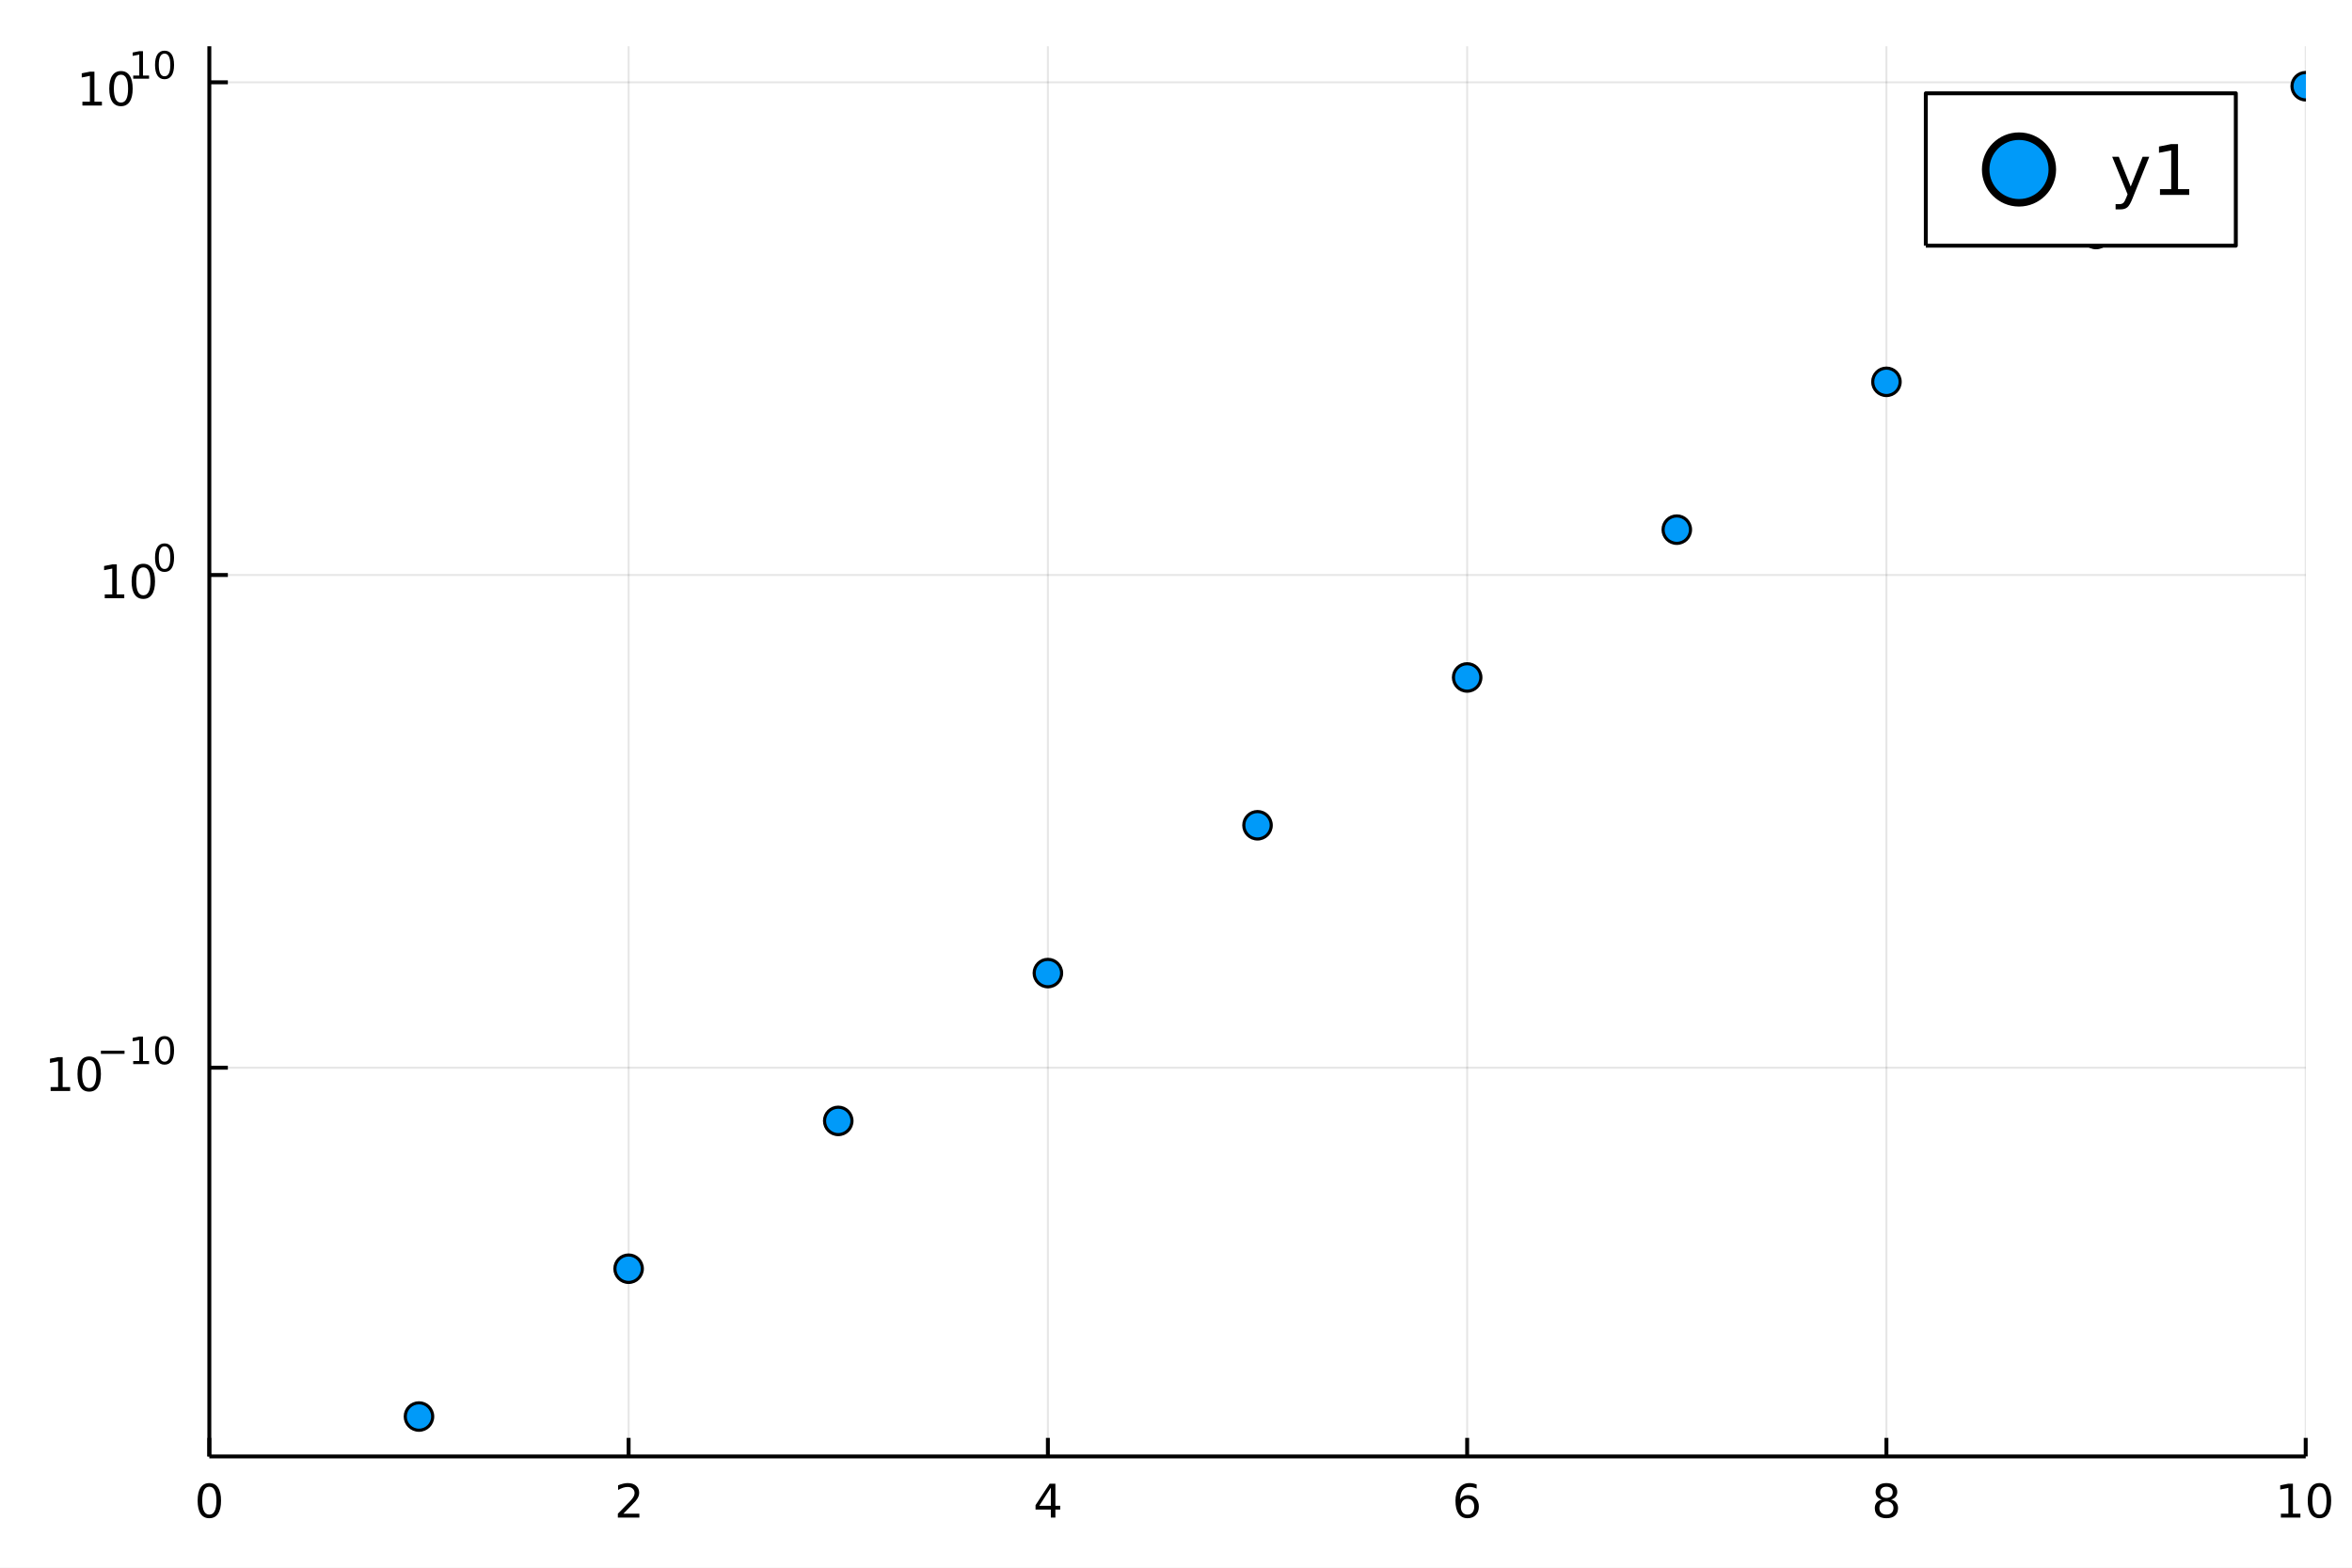
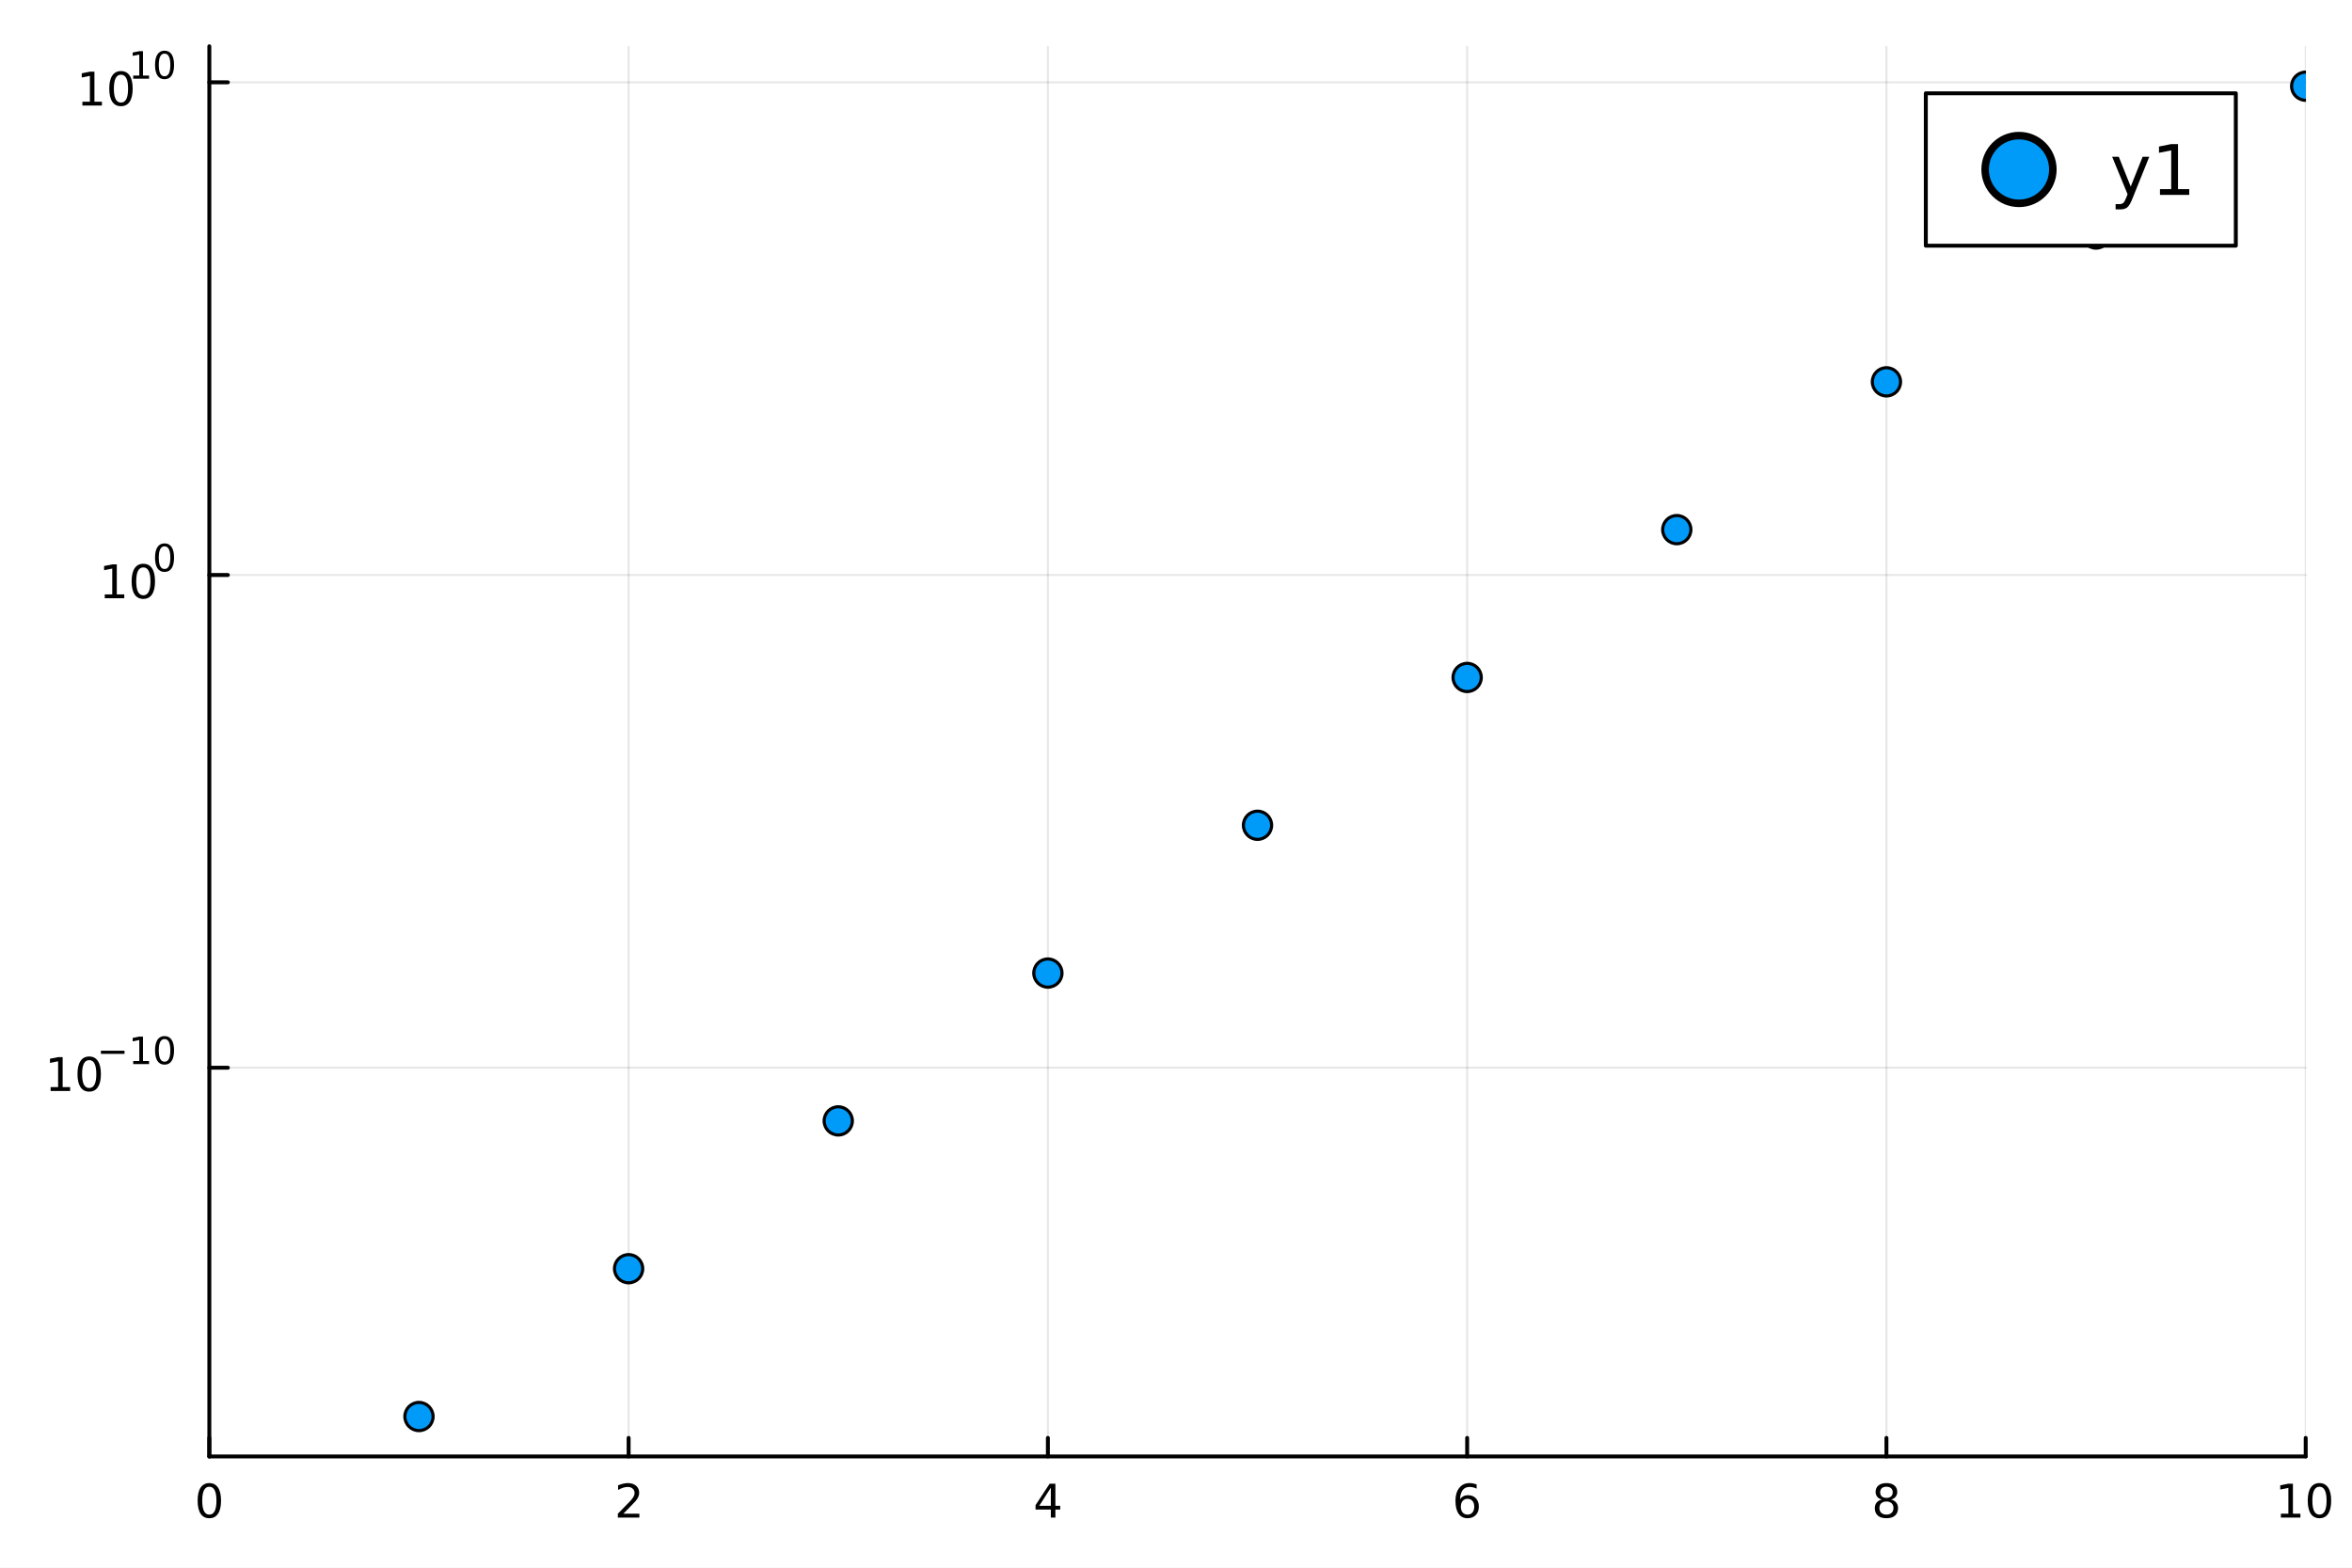
<svg xmlns="http://www.w3.org/2000/svg" width="600" height="400" viewBox="0 0 2400 1600">
  <defs>
-     <clipPath id="clip650">
+     <clipPath id="clip170">
      <rect x="0" y="0" width="2400" height="1600" />
    </clipPath>
  </defs>
-   <path clip-path="url(#clip650)" d=" M0 1600 L2400 1600 L2400 0 L0 0  Z   " fill="#ffffff" fill-rule="evenodd" fill-opacity="1" />
+   <path clip-path="url(#clip170)" d=" M0 1600 L2400 1600 L2400 0 L0 0  Z   " fill="#ffffff" fill-rule="evenodd" fill-opacity="1" />
  <defs>
-     <clipPath id="clip651">
+     <clipPath id="clip171">
      <rect x="480" y="0" width="1681" height="1600" />
    </clipPath>
  </defs>
-   <path clip-path="url(#clip650)" d=" M213.607 1486.45 L2352.76 1486.45 L2352.76 47.244 L213.607 47.244  Z   " fill="#ffffff" fill-rule="evenodd" fill-opacity="1" />
+   <path clip-path="url(#clip170)" d=" M213.607 1486.45 L2352.76 1486.45 L2352.76 47.244 L213.607 47.244  Z   " fill="#ffffff" fill-rule="evenodd" fill-opacity="1" />
  <defs>
-     <clipPath id="clip652">
+     <clipPath id="clip172">
      <rect x="213" y="47" width="2140" height="1440" />
    </clipPath>
  </defs>
-   <polyline clip-path="url(#clip652)" style="stroke:#000000; stroke-linecap:butt; stroke-linejoin:round; stroke-width:2; stroke-opacity:0.1; fill:none" points="   213.607,1486.45 213.607,47.244    " />
-   <polyline clip-path="url(#clip652)" style="stroke:#000000; stroke-linecap:butt; stroke-linejoin:round; stroke-width:2; stroke-opacity:0.1; fill:none" points="   641.437,1486.45 641.437,47.244    " />
-   <polyline clip-path="url(#clip652)" style="stroke:#000000; stroke-linecap:butt; stroke-linejoin:round; stroke-width:2; stroke-opacity:0.1; fill:none" points="   1069.27,1486.45 1069.27,47.244    " />
-   <polyline clip-path="url(#clip652)" style="stroke:#000000; stroke-linecap:butt; stroke-linejoin:round; stroke-width:2; stroke-opacity:0.1; fill:none" points="   1497.1,1486.45 1497.1,47.244    " />
-   <polyline clip-path="url(#clip652)" style="stroke:#000000; stroke-linecap:butt; stroke-linejoin:round; stroke-width:2; stroke-opacity:0.1; fill:none" points="   1924.93,1486.45 1924.93,47.244    " />
-   <polyline clip-path="url(#clip652)" style="stroke:#000000; stroke-linecap:butt; stroke-linejoin:round; stroke-width:2; stroke-opacity:0.1; fill:none" points="   2352.76,1486.45 2352.76,47.244    " />
-   <polyline clip-path="url(#clip650)" style="stroke:#000000; stroke-linecap:butt; stroke-linejoin:round; stroke-width:4; stroke-opacity:1; fill:none" points="   213.607,1486.45 2352.76,1486.45    " />
-   <polyline clip-path="url(#clip650)" style="stroke:#000000; stroke-linecap:butt; stroke-linejoin:round; stroke-width:4; stroke-opacity:1; fill:none" points="   213.607,1486.45 213.607,1467.55    " />
-   <polyline clip-path="url(#clip650)" style="stroke:#000000; stroke-linecap:butt; stroke-linejoin:round; stroke-width:4; stroke-opacity:1; fill:none" points="   641.437,1486.45 641.437,1467.55    " />
-   <polyline clip-path="url(#clip650)" style="stroke:#000000; stroke-linecap:butt; stroke-linejoin:round; stroke-width:4; stroke-opacity:1; fill:none" points="   1069.27,1486.45 1069.27,1467.55    " />
-   <polyline clip-path="url(#clip650)" style="stroke:#000000; stroke-linecap:butt; stroke-linejoin:round; stroke-width:4; stroke-opacity:1; fill:none" points="   1497.1,1486.45 1497.1,1467.55    " />
-   <polyline clip-path="url(#clip650)" style="stroke:#000000; stroke-linecap:butt; stroke-linejoin:round; stroke-width:4; stroke-opacity:1; fill:none" points="   1924.93,1486.45 1924.93,1467.55    " />
-   <polyline clip-path="url(#clip650)" style="stroke:#000000; stroke-linecap:butt; stroke-linejoin:round; stroke-width:4; stroke-opacity:1; fill:none" points="   2352.76,1486.45 2352.76,1467.55    " />
-   <path clip-path="url(#clip650)" d="M213.607 1517.37 Q209.996 1517.37 208.168 1520.93 Q206.362 1524.47 206.362 1531.6 Q206.362 1538.71 208.168 1542.27 Q209.996 1545.82 213.607 1545.82 Q217.242 1545.82 219.047 1542.27 Q220.876 1538.71 220.876 1531.6 Q220.876 1524.47 219.047 1520.93 Q217.242 1517.37 213.607 1517.37 M213.607 1513.66 Q219.418 1513.66 222.473 1518.27 Q225.552 1522.85 225.552 1531.6 Q225.552 1540.33 222.473 1544.94 Q219.418 1549.52 213.607 1549.52 Q207.797 1549.52 204.719 1544.94 Q201.663 1540.33 201.663 1531.6 Q201.663 1522.85 204.719 1518.27 Q207.797 1513.66 213.607 1513.66 Z" fill="#000000" fill-rule="evenodd" fill-opacity="1" />
-   <path clip-path="url(#clip650)" d="M636.09 1544.91 L652.409 1544.91 L652.409 1548.85 L630.465 1548.85 L630.465 1544.91 Q633.127 1542.16 637.71 1537.53 Q642.317 1532.88 643.497 1531.53 Q645.743 1529.01 646.622 1527.27 Q647.525 1525.51 647.525 1523.82 Q647.525 1521.07 645.581 1519.33 Q643.659 1517.6 640.558 1517.6 Q638.358 1517.6 635.905 1518.36 Q633.474 1519.13 630.696 1520.68 L630.696 1515.95 Q633.521 1514.82 635.974 1514.24 Q638.428 1513.66 640.465 1513.66 Q645.835 1513.66 649.03 1516.35 Q652.224 1519.03 652.224 1523.52 Q652.224 1525.65 651.414 1527.57 Q650.627 1529.47 648.52 1532.07 Q647.942 1532.74 644.84 1535.95 Q641.738 1539.15 636.09 1544.91 Z" fill="#000000" fill-rule="evenodd" fill-opacity="1" />
-   <path clip-path="url(#clip650)" d="M1072.28 1518.36 L1060.47 1536.81 L1072.28 1536.81 L1072.28 1518.36 M1071.05 1514.29 L1076.93 1514.29 L1076.93 1536.81 L1081.86 1536.81 L1081.86 1540.7 L1076.93 1540.7 L1076.93 1548.85 L1072.28 1548.85 L1072.28 1540.7 L1056.67 1540.7 L1056.67 1536.19 L1071.05 1514.29 Z" fill="#000000" fill-rule="evenodd" fill-opacity="1" />
-   <path clip-path="url(#clip650)" d="M1497.5 1529.7 Q1494.35 1529.7 1492.5 1531.86 Q1490.67 1534.01 1490.67 1537.76 Q1490.67 1541.49 1492.5 1543.66 Q1494.35 1545.82 1497.5 1545.82 Q1500.65 1545.82 1502.48 1543.66 Q1504.33 1541.49 1504.33 1537.76 Q1504.33 1534.01 1502.48 1531.86 Q1500.65 1529.7 1497.5 1529.7 M1506.78 1515.05 L1506.78 1519.31 Q1505.02 1518.48 1503.22 1518.04 Q1501.44 1517.6 1499.68 1517.6 Q1495.05 1517.6 1492.59 1520.72 Q1490.16 1523.85 1489.82 1530.17 Q1491.18 1528.15 1493.24 1527.09 Q1495.3 1526 1497.78 1526 Q1502.99 1526 1506 1529.17 Q1509.03 1532.32 1509.03 1537.76 Q1509.03 1543.08 1505.88 1546.3 Q1502.73 1549.52 1497.5 1549.52 Q1491.51 1549.52 1488.34 1544.94 Q1485.16 1540.33 1485.16 1531.6 Q1485.16 1523.41 1489.05 1518.55 Q1492.94 1513.66 1499.49 1513.66 Q1501.25 1513.66 1503.03 1514.01 Q1504.84 1514.36 1506.78 1515.05 Z" fill="#000000" fill-rule="evenodd" fill-opacity="1" />
-   <path clip-path="url(#clip650)" d="M1924.93 1532.44 Q1921.59 1532.44 1919.67 1534.22 Q1917.77 1536 1917.77 1539.13 Q1917.77 1542.25 1919.67 1544.03 Q1921.59 1545.82 1924.93 1545.82 Q1928.26 1545.82 1930.18 1544.03 Q1932.1 1542.23 1932.1 1539.13 Q1932.1 1536 1930.18 1534.22 Q1928.28 1532.44 1924.93 1532.44 M1920.25 1530.45 Q1917.24 1529.7 1915.55 1527.64 Q1913.88 1525.58 1913.88 1522.62 Q1913.88 1518.48 1916.82 1516.07 Q1919.79 1513.66 1924.93 1513.66 Q1930.09 1513.66 1933.03 1516.07 Q1935.97 1518.48 1935.97 1522.62 Q1935.97 1525.58 1934.28 1527.64 Q1932.61 1529.7 1929.63 1530.45 Q1933 1531.23 1934.88 1533.52 Q1936.78 1535.82 1936.78 1539.13 Q1936.78 1544.15 1933.7 1546.83 Q1930.64 1549.52 1924.93 1549.52 Q1919.21 1549.52 1916.13 1546.83 Q1913.07 1544.15 1913.07 1539.13 Q1913.07 1535.82 1914.97 1533.52 Q1916.87 1531.23 1920.25 1530.45 M1918.54 1523.06 Q1918.54 1525.75 1920.2 1527.25 Q1921.89 1528.76 1924.93 1528.76 Q1927.94 1528.76 1929.63 1527.25 Q1931.34 1525.75 1931.34 1523.06 Q1931.34 1520.38 1929.63 1518.87 Q1927.94 1517.37 1924.93 1517.37 Q1921.89 1517.37 1920.2 1518.87 Q1918.54 1520.38 1918.54 1523.06 Z" fill="#000000" fill-rule="evenodd" fill-opacity="1" />
-   <path clip-path="url(#clip650)" d="M2327.44 1544.91 L2335.08 1544.91 L2335.08 1518.55 L2326.77 1520.21 L2326.77 1515.95 L2335.04 1514.29 L2339.71 1514.29 L2339.71 1544.91 L2347.35 1544.91 L2347.35 1548.85 L2327.44 1548.85 L2327.44 1544.91 Z" fill="#000000" fill-rule="evenodd" fill-opacity="1" />
-   <path clip-path="url(#clip650)" d="M2366.8 1517.37 Q2363.18 1517.37 2361.36 1520.93 Q2359.55 1524.47 2359.55 1531.6 Q2359.55 1538.71 2361.36 1542.27 Q2363.18 1545.82 2366.8 1545.82 Q2370.43 1545.82 2372.23 1542.27 Q2374.06 1538.71 2374.06 1531.6 Q2374.06 1524.47 2372.23 1520.93 Q2370.43 1517.37 2366.8 1517.37 M2366.8 1513.66 Q2372.61 1513.66 2375.66 1518.27 Q2378.74 1522.85 2378.74 1531.6 Q2378.74 1540.33 2375.66 1544.94 Q2372.61 1549.52 2366.8 1549.52 Q2360.99 1549.52 2357.91 1544.94 Q2354.85 1540.33 2354.85 1531.6 Q2354.85 1522.85 2357.91 1518.27 Q2360.99 1513.66 2366.8 1513.66 Z" fill="#000000" fill-rule="evenodd" fill-opacity="1" />
-   <polyline clip-path="url(#clip652)" style="stroke:#000000; stroke-linecap:butt; stroke-linejoin:round; stroke-width:2; stroke-opacity:0.1; fill:none" points="   213.607,1089.73 2352.76,1089.73    " />
-   <polyline clip-path="url(#clip652)" style="stroke:#000000; stroke-linecap:butt; stroke-linejoin:round; stroke-width:2; stroke-opacity:0.1; fill:none" points="   213.607,586.861 2352.76,586.861    " />
-   <polyline clip-path="url(#clip652)" style="stroke:#000000; stroke-linecap:butt; stroke-linejoin:round; stroke-width:2; stroke-opacity:0.1; fill:none" points="   213.607,83.995 2352.76,83.995    " />
-   <polyline clip-path="url(#clip650)" style="stroke:#000000; stroke-linecap:butt; stroke-linejoin:round; stroke-width:4; stroke-opacity:1; fill:none" points="   213.607,1486.45 213.607,47.244    " />
-   <polyline clip-path="url(#clip650)" style="stroke:#000000; stroke-linecap:butt; stroke-linejoin:round; stroke-width:4; stroke-opacity:1; fill:none" points="   213.607,1089.73 232.505,1089.73    " />
-   <polyline clip-path="url(#clip650)" style="stroke:#000000; stroke-linecap:butt; stroke-linejoin:round; stroke-width:4; stroke-opacity:1; fill:none" points="   213.607,586.861 232.505,586.861    " />
-   <polyline clip-path="url(#clip650)" style="stroke:#000000; stroke-linecap:butt; stroke-linejoin:round; stroke-width:4; stroke-opacity:1; fill:none" points="   213.607,83.995 232.505,83.995    " />
-   <path clip-path="url(#clip650)" d="M51.663 1109.52 L59.302 1109.52 L59.302 1083.15 L50.992 1084.82 L50.992 1080.56 L59.256 1078.9 L63.932 1078.9 L63.932 1109.52 L71.571 1109.52 L71.571 1113.46 L51.663 1113.46 L51.663 1109.52 Z" fill="#000000" fill-rule="evenodd" fill-opacity="1" />
-   <path clip-path="url(#clip650)" d="M91.015 1081.97 Q87.404 1081.97 85.575 1085.54 Q83.77 1089.08 83.77 1096.21 Q83.77 1103.32 85.575 1106.88 Q87.404 1110.42 91.015 1110.42 Q94.649 1110.42 96.455 1106.88 Q98.284 1103.32 98.284 1096.21 Q98.284 1089.08 96.455 1085.54 Q94.649 1081.97 91.015 1081.97 M91.015 1078.27 Q96.825 1078.27 99.881 1082.88 Q102.959 1087.46 102.959 1096.21 Q102.959 1104.94 99.881 1109.54 Q96.825 1114.13 91.015 1114.13 Q85.205 1114.13 82.126 1109.54 Q79.071 1104.94 79.071 1096.21 Q79.071 1087.46 82.126 1082.88 Q85.205 1078.27 91.015 1078.27 Z" fill="#000000" fill-rule="evenodd" fill-opacity="1" />
-   <path clip-path="url(#clip650)" d="M102.959 1072.37 L127.071 1072.37 L127.071 1075.57 L102.959 1075.57 L102.959 1072.37 Z" fill="#000000" fill-rule="evenodd" fill-opacity="1" />
-   <path clip-path="url(#clip650)" d="M135.929 1082.85 L142.136 1082.85 L142.136 1061.43 L135.384 1062.78 L135.384 1059.32 L142.098 1057.96 L145.898 1057.96 L145.898 1082.85 L152.104 1082.85 L152.104 1086.04 L135.929 1086.04 L135.929 1082.85 Z" fill="#000000" fill-rule="evenodd" fill-opacity="1" />
-   <path clip-path="url(#clip650)" d="M167.903 1060.47 Q164.969 1060.47 163.483 1063.36 Q162.016 1066.24 162.016 1072.03 Q162.016 1077.81 163.483 1080.7 Q164.969 1083.58 167.903 1083.58 Q170.855 1083.58 172.322 1080.7 Q173.808 1077.81 173.808 1072.03 Q173.808 1066.24 172.322 1063.36 Q170.855 1060.47 167.903 1060.47 M167.903 1057.46 Q172.623 1057.46 175.106 1061.2 Q177.607 1064.92 177.607 1072.03 Q177.607 1079.12 175.106 1082.87 Q172.623 1086.59 167.903 1086.59 Q163.182 1086.59 160.68 1082.87 Q158.198 1079.12 158.198 1072.03 Q158.198 1064.92 160.68 1061.2 Q163.182 1057.46 167.903 1057.46 Z" fill="#000000" fill-rule="evenodd" fill-opacity="1" />
-   <path clip-path="url(#clip650)" d="M106.902 606.653 L114.541 606.653 L114.541 580.288 L106.231 581.954 L106.231 577.695 L114.494 576.029 L119.17 576.029 L119.17 606.653 L126.809 606.653 L126.809 610.589 L106.902 610.589 L106.902 606.653 Z" fill="#000000" fill-rule="evenodd" fill-opacity="1" />
-   <path clip-path="url(#clip650)" d="M146.253 579.107 Q142.642 579.107 140.814 582.672 Q139.008 586.214 139.008 593.343 Q139.008 600.45 140.814 604.015 Q142.642 607.556 146.253 607.556 Q149.888 607.556 151.693 604.015 Q153.522 600.45 153.522 593.343 Q153.522 586.214 151.693 582.672 Q149.888 579.107 146.253 579.107 M146.253 575.404 Q152.064 575.404 155.119 580.01 Q158.198 584.593 158.198 593.343 Q158.198 602.07 155.119 606.677 Q152.064 611.26 146.253 611.26 Q140.443 611.26 137.365 606.677 Q134.309 602.07 134.309 593.343 Q134.309 584.593 137.365 580.01 Q140.443 575.404 146.253 575.404 Z" fill="#000000" fill-rule="evenodd" fill-opacity="1" />
-   <path clip-path="url(#clip650)" d="M167.903 557.6 Q164.969 557.6 163.483 560.496 Q162.016 563.374 162.016 569.166 Q162.016 574.94 163.483 577.837 Q164.969 580.714 167.903 580.714 Q170.855 580.714 172.322 577.837 Q173.808 574.94 173.808 569.166 Q173.808 563.374 172.322 560.496 Q170.855 557.6 167.903 557.6 M167.903 554.59 Q172.623 554.59 175.106 558.333 Q177.607 562.057 177.607 569.166 Q177.607 576.257 175.106 580 Q172.623 583.724 167.903 583.724 Q163.182 583.724 160.68 580 Q158.198 576.257 158.198 569.166 Q158.198 562.057 160.68 558.333 Q163.182 554.59 167.903 554.59 Z" fill="#000000" fill-rule="evenodd" fill-opacity="1" />
-   <path clip-path="url(#clip650)" d="M84.088 103.787 L91.727 103.787 L91.727 77.421 L83.417 79.088 L83.417 74.829 L91.681 73.162 L96.356 73.162 L96.356 103.787 L103.995 103.787 L103.995 107.722 L84.088 107.722 L84.088 103.787 Z" fill="#000000" fill-rule="evenodd" fill-opacity="1" />
-   <path clip-path="url(#clip650)" d="M123.44 76.241 Q119.829 76.241 118 79.806 Q116.194 83.347 116.194 90.477 Q116.194 97.583 118 101.148 Q119.829 104.69 123.44 104.69 Q127.074 104.69 128.879 101.148 Q130.708 97.583 130.708 90.477 Q130.708 83.347 128.879 79.806 Q127.074 76.241 123.44 76.241 M123.44 72.537 Q129.25 72.537 132.305 77.144 Q135.384 81.727 135.384 90.477 Q135.384 99.204 132.305 103.81 Q129.25 108.393 123.44 108.393 Q117.63 108.393 114.551 103.81 Q111.495 99.204 111.495 90.477 Q111.495 81.727 114.551 77.144 Q117.63 72.537 123.44 72.537 Z" fill="#000000" fill-rule="evenodd" fill-opacity="1" />
-   <path clip-path="url(#clip650)" d="M135.929 77.114 L142.136 77.114 L142.136 55.692 L135.384 57.047 L135.384 53.586 L142.098 52.232 L145.898 52.232 L145.898 77.114 L152.104 77.114 L152.104 80.312 L135.929 80.312 L135.929 77.114 Z" fill="#000000" fill-rule="evenodd" fill-opacity="1" />
-   <path clip-path="url(#clip650)" d="M167.903 54.733 Q164.969 54.733 163.483 57.63 Q162.016 60.507 162.016 66.3 Q162.016 72.074 163.483 74.97 Q164.969 77.848 167.903 77.848 Q170.855 77.848 172.322 74.97 Q173.808 72.074 173.808 66.3 Q173.808 60.507 172.322 57.63 Q170.855 54.733 167.903 54.733 M167.903 51.724 Q172.623 51.724 175.106 55.467 Q177.607 59.191 177.607 66.3 Q177.607 73.391 175.106 77.133 Q172.623 80.857 167.903 80.857 Q163.182 80.857 160.68 77.133 Q158.198 73.391 158.198 66.3 Q158.198 59.191 160.68 55.467 Q163.182 51.724 167.903 51.724 Z" fill="#000000" fill-rule="evenodd" fill-opacity="1" />
-   <circle clip-path="url(#clip652)" cx="427.522" cy="1445.72" r="14" fill="#009af9" fill-rule="evenodd" fill-opacity="1" stroke="#000000" stroke-opacity="1" stroke-width="3.2" />
-   <circle clip-path="url(#clip652)" cx="641.437" cy="1294.86" r="14" fill="#009af9" fill-rule="evenodd" fill-opacity="1" stroke="#000000" stroke-opacity="1" stroke-width="3.2" />
-   <circle clip-path="url(#clip652)" cx="855.352" cy="1144" r="14" fill="#009af9" fill-rule="evenodd" fill-opacity="1" stroke="#000000" stroke-opacity="1" stroke-width="3.2" />
-   <circle clip-path="url(#clip652)" cx="1069.27" cy="993.136" r="14" fill="#009af9" fill-rule="evenodd" fill-opacity="1" stroke="#000000" stroke-opacity="1" stroke-width="3.2" />
-   <circle clip-path="url(#clip652)" cx="1283.18" cy="842.276" r="14" fill="#009af9" fill-rule="evenodd" fill-opacity="1" stroke="#000000" stroke-opacity="1" stroke-width="3.2" />
-   <circle clip-path="url(#clip652)" cx="1497.1" cy="691.416" r="14" fill="#009af9" fill-rule="evenodd" fill-opacity="1" stroke="#000000" stroke-opacity="1" stroke-width="3.2" />
-   <circle clip-path="url(#clip652)" cx="1711.01" cy="540.556" r="14" fill="#009af9" fill-rule="evenodd" fill-opacity="1" stroke="#000000" stroke-opacity="1" stroke-width="3.2" />
-   <circle clip-path="url(#clip652)" cx="1924.93" cy="389.696" r="14" fill="#009af9" fill-rule="evenodd" fill-opacity="1" stroke="#000000" stroke-opacity="1" stroke-width="3.2" />
-   <circle clip-path="url(#clip652)" cx="2138.84" cy="238.836" r="14" fill="#009af9" fill-rule="evenodd" fill-opacity="1" stroke="#000000" stroke-opacity="1" stroke-width="3.2" />
-   <circle clip-path="url(#clip652)" cx="2352.76" cy="87.976" r="14" fill="#009af9" fill-rule="evenodd" fill-opacity="1" stroke="#000000" stroke-opacity="1" stroke-width="3.2" />
-   <path clip-path="url(#clip650)" d=" M1965.12 250.738 L2281.45 250.738 L2281.45 95.218 L1965.12 95.218  Z   " fill="#ffffff" fill-rule="evenodd" fill-opacity="1" />
-   <polyline clip-path="url(#clip650)" style="stroke:#000000; stroke-linecap:butt; stroke-linejoin:round; stroke-width:4; stroke-opacity:1; fill:none" points="   1965.12,250.738 2281.45,250.738 2281.45,95.218 1965.12,95.218 1965.12,250.738    " />
-   <circle clip-path="url(#clip650)" cx="2060.2" cy="172.978" r="34" fill="#009af9" fill-rule="evenodd" fill-opacity="1" stroke="#000000" stroke-opacity="1" stroke-width="7.68" />
-   <path clip-path="url(#clip650)" d="M2176.03 202.509 Q2173.32 209.453 2170.75 211.571 Q2168.19 213.689 2163.88 213.689 L2158.78 213.689 L2158.78 208.342 L2162.53 208.342 Q2165.16 208.342 2166.62 207.092 Q2168.08 205.842 2169.85 201.189 L2171 198.273 L2155.27 160.009 L2162.04 160.009 L2174.19 190.425 L2186.35 160.009 L2193.12 160.009 L2176.03 202.509 Z" fill="#000000" fill-rule="evenodd" fill-opacity="1" />
-   <path clip-path="url(#clip650)" d="M2204.05 192.995 L2215.51 192.995 L2215.51 153.446 L2203.05 155.946 L2203.05 149.558 L2215.44 147.058 L2222.46 147.058 L2222.46 192.995 L2233.91 192.995 L2233.91 198.898 L2204.05 198.898 L2204.05 192.995 Z" fill="#000000" fill-rule="evenodd" fill-opacity="1" />
+   <polyline clip-path="url(#clip172)" style="stroke:#000000; stroke-linecap:round; stroke-linejoin:round; stroke-width:2; stroke-opacity:0.1; fill:none" points="   213.607,1486.45 213.607,47.244    " />
+   <polyline clip-path="url(#clip172)" style="stroke:#000000; stroke-linecap:round; stroke-linejoin:round; stroke-width:2; stroke-opacity:0.1; fill:none" points="   641.437,1486.45 641.437,47.244    " />
+   <polyline clip-path="url(#clip172)" style="stroke:#000000; stroke-linecap:round; stroke-linejoin:round; stroke-width:2; stroke-opacity:0.1; fill:none" points="   1069.27,1486.45 1069.27,47.244    " />
+   <polyline clip-path="url(#clip172)" style="stroke:#000000; stroke-linecap:round; stroke-linejoin:round; stroke-width:2; stroke-opacity:0.1; fill:none" points="   1497.1,1486.45 1497.1,47.244    " />
+   <polyline clip-path="url(#clip172)" style="stroke:#000000; stroke-linecap:round; stroke-linejoin:round; stroke-width:2; stroke-opacity:0.1; fill:none" points="   1924.93,1486.45 1924.93,47.244    " />
+   <polyline clip-path="url(#clip172)" style="stroke:#000000; stroke-linecap:round; stroke-linejoin:round; stroke-width:2; stroke-opacity:0.1; fill:none" points="   2352.76,1486.45 2352.76,47.244    " />
+   <polyline clip-path="url(#clip170)" style="stroke:#000000; stroke-linecap:round; stroke-linejoin:round; stroke-width:4; stroke-opacity:1; fill:none" points="   213.607,1486.45 2352.76,1486.45    " />
+   <polyline clip-path="url(#clip170)" style="stroke:#000000; stroke-linecap:round; stroke-linejoin:round; stroke-width:4; stroke-opacity:1; fill:none" points="   213.607,1486.45 213.607,1467.55    " />
+   <polyline clip-path="url(#clip170)" style="stroke:#000000; stroke-linecap:round; stroke-linejoin:round; stroke-width:4; stroke-opacity:1; fill:none" points="   641.437,1486.45 641.437,1467.55    " />
+   <polyline clip-path="url(#clip170)" style="stroke:#000000; stroke-linecap:round; stroke-linejoin:round; stroke-width:4; stroke-opacity:1; fill:none" points="   1069.27,1486.45 1069.27,1467.55    " />
+   <polyline clip-path="url(#clip170)" style="stroke:#000000; stroke-linecap:round; stroke-linejoin:round; stroke-width:4; stroke-opacity:1; fill:none" points="   1497.1,1486.45 1497.1,1467.55    " />
+   <polyline clip-path="url(#clip170)" style="stroke:#000000; stroke-linecap:round; stroke-linejoin:round; stroke-width:4; stroke-opacity:1; fill:none" points="   1924.93,1486.45 1924.93,1467.55    " />
+   <polyline clip-path="url(#clip170)" style="stroke:#000000; stroke-linecap:round; stroke-linejoin:round; stroke-width:4; stroke-opacity:1; fill:none" points="   2352.76,1486.45 2352.76,1467.55    " />
+   <path clip-path="url(#clip170)" d="M213.607 1517.37 Q209.996 1517.37 208.168 1520.93 Q206.362 1524.47 206.362 1531.6 Q206.362 1538.71 208.168 1542.27 Q209.996 1545.82 213.607 1545.82 Q217.242 1545.82 219.047 1542.27 Q220.876 1538.71 220.876 1531.6 Q220.876 1524.47 219.047 1520.93 Q217.242 1517.37 213.607 1517.37 M213.607 1513.66 Q219.418 1513.66 222.473 1518.27 Q225.552 1522.85 225.552 1531.6 Q225.552 1540.33 222.473 1544.94 Q219.418 1549.52 213.607 1549.52 Q207.797 1549.52 204.719 1544.94 Q201.663 1540.33 201.663 1531.6 Q201.663 1522.85 204.719 1518.27 Q207.797 1513.66 213.607 1513.66 Z" fill="#000000" fill-rule="evenodd" fill-opacity="1" />
+   <path clip-path="url(#clip170)" d="M636.09 1544.91 L652.409 1544.91 L652.409 1548.85 L630.465 1548.85 L630.465 1544.91 Q633.127 1542.16 637.71 1537.53 Q642.317 1532.88 643.497 1531.53 Q645.743 1529.01 646.622 1527.27 Q647.525 1525.51 647.525 1523.82 Q647.525 1521.07 645.581 1519.33 Q643.659 1517.6 640.558 1517.6 Q638.358 1517.6 635.905 1518.36 Q633.474 1519.13 630.696 1520.68 L630.696 1515.95 Q633.521 1514.82 635.974 1514.24 Q638.428 1513.66 640.465 1513.66 Q645.835 1513.66 649.03 1516.35 Q652.224 1519.03 652.224 1523.52 Q652.224 1525.65 651.414 1527.57 Q650.627 1529.47 648.52 1532.07 Q647.942 1532.74 644.84 1535.95 Q641.738 1539.15 636.09 1544.91 Z" fill="#000000" fill-rule="evenodd" fill-opacity="1" />
+   <path clip-path="url(#clip170)" d="M1072.28 1518.36 L1060.47 1536.81 L1072.28 1536.81 L1072.28 1518.36 M1071.05 1514.29 L1076.93 1514.29 L1076.93 1536.81 L1081.86 1536.81 L1081.86 1540.7 L1076.93 1540.7 L1076.93 1548.85 L1072.28 1548.85 L1072.28 1540.7 L1056.67 1540.7 L1056.67 1536.19 L1071.05 1514.29 Z" fill="#000000" fill-rule="evenodd" fill-opacity="1" />
+   <path clip-path="url(#clip170)" d="M1497.5 1529.7 Q1494.35 1529.7 1492.5 1531.86 Q1490.67 1534.01 1490.67 1537.76 Q1490.67 1541.49 1492.5 1543.66 Q1494.35 1545.82 1497.5 1545.82 Q1500.65 1545.82 1502.48 1543.66 Q1504.33 1541.49 1504.33 1537.76 Q1504.33 1534.01 1502.48 1531.86 Q1500.65 1529.7 1497.5 1529.7 M1506.78 1515.05 L1506.78 1519.31 Q1505.02 1518.48 1503.22 1518.04 Q1501.44 1517.6 1499.68 1517.6 Q1495.05 1517.6 1492.59 1520.72 Q1490.16 1523.85 1489.82 1530.17 Q1491.18 1528.15 1493.24 1527.09 Q1495.3 1526 1497.78 1526 Q1502.99 1526 1506 1529.17 Q1509.03 1532.32 1509.03 1537.76 Q1509.03 1543.08 1505.88 1546.3 Q1502.73 1549.52 1497.5 1549.52 Q1491.51 1549.52 1488.34 1544.94 Q1485.16 1540.33 1485.16 1531.6 Q1485.16 1523.41 1489.05 1518.55 Q1492.94 1513.66 1499.49 1513.66 Q1501.25 1513.66 1503.03 1514.01 Q1504.84 1514.36 1506.78 1515.05 Z" fill="#000000" fill-rule="evenodd" fill-opacity="1" />
+   <path clip-path="url(#clip170)" d="M1924.93 1532.44 Q1921.59 1532.44 1919.67 1534.22 Q1917.77 1536 1917.77 1539.13 Q1917.77 1542.25 1919.67 1544.03 Q1921.59 1545.82 1924.93 1545.82 Q1928.26 1545.82 1930.18 1544.03 Q1932.1 1542.23 1932.1 1539.13 Q1932.1 1536 1930.18 1534.22 Q1928.28 1532.44 1924.93 1532.44 M1920.25 1530.45 Q1917.24 1529.7 1915.55 1527.64 Q1913.88 1525.58 1913.88 1522.62 Q1913.88 1518.48 1916.82 1516.07 Q1919.79 1513.66 1924.93 1513.66 Q1930.09 1513.66 1933.03 1516.07 Q1935.97 1518.48 1935.97 1522.62 Q1935.97 1525.58 1934.28 1527.64 Q1932.61 1529.7 1929.63 1530.45 Q1933 1531.23 1934.88 1533.52 Q1936.78 1535.82 1936.78 1539.13 Q1936.78 1544.15 1933.7 1546.83 Q1930.64 1549.52 1924.93 1549.52 Q1919.21 1549.52 1916.13 1546.83 Q1913.07 1544.15 1913.07 1539.13 Q1913.07 1535.82 1914.97 1533.52 Q1916.87 1531.23 1920.25 1530.45 M1918.54 1523.06 Q1918.54 1525.75 1920.2 1527.25 Q1921.89 1528.76 1924.93 1528.76 Q1927.94 1528.76 1929.63 1527.25 Q1931.34 1525.75 1931.34 1523.06 Q1931.34 1520.38 1929.63 1518.87 Q1927.94 1517.37 1924.93 1517.37 Q1921.89 1517.37 1920.2 1518.87 Q1918.54 1520.38 1918.54 1523.06 Z" fill="#000000" fill-rule="evenodd" fill-opacity="1" />
+   <path clip-path="url(#clip170)" d="M2327.44 1544.91 L2335.08 1544.91 L2335.08 1518.55 L2326.77 1520.21 L2326.77 1515.95 L2335.04 1514.29 L2339.71 1514.29 L2339.71 1544.91 L2347.35 1544.91 L2347.35 1548.85 L2327.44 1548.85 L2327.44 1544.91 Z" fill="#000000" fill-rule="evenodd" fill-opacity="1" />
+   <path clip-path="url(#clip170)" d="M2366.8 1517.37 Q2363.18 1517.37 2361.36 1520.93 Q2359.55 1524.47 2359.55 1531.6 Q2359.55 1538.71 2361.36 1542.27 Q2363.18 1545.82 2366.8 1545.82 Q2370.43 1545.82 2372.23 1542.27 Q2374.06 1538.71 2374.06 1531.6 Q2374.06 1524.47 2372.23 1520.93 Q2370.43 1517.37 2366.8 1517.37 M2366.8 1513.66 Q2372.61 1513.66 2375.66 1518.27 Q2378.74 1522.85 2378.74 1531.6 Q2378.74 1540.33 2375.66 1544.94 Q2372.61 1549.52 2366.8 1549.52 Q2360.99 1549.52 2357.91 1544.94 Q2354.85 1540.33 2354.85 1531.6 Q2354.85 1522.85 2357.91 1518.27 Q2360.99 1513.66 2366.8 1513.66 Z" fill="#000000" fill-rule="evenodd" fill-opacity="1" />
+   <polyline clip-path="url(#clip172)" style="stroke:#000000; stroke-linecap:round; stroke-linejoin:round; stroke-width:2; stroke-opacity:0.1; fill:none" points="   213.607,1089.73 2352.76,1089.73    " />
+   <polyline clip-path="url(#clip172)" style="stroke:#000000; stroke-linecap:round; stroke-linejoin:round; stroke-width:2; stroke-opacity:0.1; fill:none" points="   213.607,586.861 2352.76,586.861    " />
+   <polyline clip-path="url(#clip172)" style="stroke:#000000; stroke-linecap:round; stroke-linejoin:round; stroke-width:2; stroke-opacity:0.1; fill:none" points="   213.607,83.995 2352.76,83.995    " />
+   <polyline clip-path="url(#clip170)" style="stroke:#000000; stroke-linecap:round; stroke-linejoin:round; stroke-width:4; stroke-opacity:1; fill:none" points="   213.607,1486.45 213.607,47.244    " />
+   <polyline clip-path="url(#clip170)" style="stroke:#000000; stroke-linecap:round; stroke-linejoin:round; stroke-width:4; stroke-opacity:1; fill:none" points="   213.607,1089.73 232.505,1089.73    " />
+   <polyline clip-path="url(#clip170)" style="stroke:#000000; stroke-linecap:round; stroke-linejoin:round; stroke-width:4; stroke-opacity:1; fill:none" points="   213.607,586.861 232.505,586.861    " />
+   <polyline clip-path="url(#clip170)" style="stroke:#000000; stroke-linecap:round; stroke-linejoin:round; stroke-width:4; stroke-opacity:1; fill:none" points="   213.607,83.995 232.505,83.995    " />
+   <path clip-path="url(#clip170)" d="M51.663 1109.52 L59.302 1109.52 L59.302 1083.15 L50.992 1084.82 L50.992 1080.56 L59.256 1078.9 L63.932 1078.9 L63.932 1109.52 L71.571 1109.52 L71.571 1113.46 L51.663 1113.46 L51.663 1109.52 Z" fill="#000000" fill-rule="evenodd" fill-opacity="1" />
+   <path clip-path="url(#clip170)" d="M91.015 1081.97 Q87.404 1081.97 85.575 1085.54 Q83.77 1089.08 83.77 1096.21 Q83.77 1103.32 85.575 1106.88 Q87.404 1110.42 91.015 1110.42 Q94.649 1110.42 96.455 1106.88 Q98.284 1103.32 98.284 1096.21 Q98.284 1089.08 96.455 1085.54 Q94.649 1081.97 91.015 1081.97 M91.015 1078.27 Q96.825 1078.27 99.881 1082.88 Q102.959 1087.46 102.959 1096.21 Q102.959 1104.94 99.881 1109.54 Q96.825 1114.13 91.015 1114.13 Q85.205 1114.13 82.126 1109.54 Q79.071 1104.94 79.071 1096.21 Q79.071 1087.46 82.126 1082.88 Q85.205 1078.27 91.015 1078.27 Z" fill="#000000" fill-rule="evenodd" fill-opacity="1" />
+   <path clip-path="url(#clip170)" d="M102.959 1072.37 L127.071 1072.37 L127.071 1075.57 L102.959 1075.57 L102.959 1072.37 Z" fill="#000000" fill-rule="evenodd" fill-opacity="1" />
+   <path clip-path="url(#clip170)" d="M135.929 1082.85 L142.136 1082.85 L142.136 1061.43 L135.384 1062.78 L135.384 1059.32 L142.098 1057.96 L145.898 1057.96 L145.898 1082.85 L152.104 1082.85 L152.104 1086.04 L135.929 1086.04 L135.929 1082.85 Z" fill="#000000" fill-rule="evenodd" fill-opacity="1" />
+   <path clip-path="url(#clip170)" d="M167.903 1060.47 Q164.969 1060.47 163.483 1063.36 Q162.016 1066.24 162.016 1072.03 Q162.016 1077.81 163.483 1080.7 Q164.969 1083.58 167.903 1083.58 Q170.855 1083.58 172.322 1080.7 Q173.808 1077.81 173.808 1072.03 Q173.808 1066.24 172.322 1063.36 Q170.855 1060.47 167.903 1060.47 M167.903 1057.46 Q172.623 1057.46 175.106 1061.2 Q177.607 1064.92 177.607 1072.03 Q177.607 1079.12 175.106 1082.87 Q172.623 1086.59 167.903 1086.59 Q163.182 1086.59 160.68 1082.87 Q158.198 1079.12 158.198 1072.03 Q158.198 1064.92 160.68 1061.2 Q163.182 1057.46 167.903 1057.46 Z" fill="#000000" fill-rule="evenodd" fill-opacity="1" />
+   <path clip-path="url(#clip170)" d="M106.902 606.653 L114.541 606.653 L114.541 580.288 L106.231 581.954 L106.231 577.695 L114.494 576.029 L119.17 576.029 L119.17 606.653 L126.809 606.653 L126.809 610.589 L106.902 610.589 L106.902 606.653 Z" fill="#000000" fill-rule="evenodd" fill-opacity="1" />
+   <path clip-path="url(#clip170)" d="M146.253 579.107 Q142.642 579.107 140.814 582.672 Q139.008 586.214 139.008 593.343 Q139.008 600.45 140.814 604.015 Q142.642 607.556 146.253 607.556 Q149.888 607.556 151.693 604.015 Q153.522 600.45 153.522 593.343 Q153.522 586.214 151.693 582.672 Q149.888 579.107 146.253 579.107 M146.253 575.404 Q152.064 575.404 155.119 580.01 Q158.198 584.593 158.198 593.343 Q158.198 602.07 155.119 606.677 Q152.064 611.26 146.253 611.26 Q140.443 611.26 137.365 606.677 Q134.309 602.07 134.309 593.343 Q134.309 584.593 137.365 580.01 Q140.443 575.404 146.253 575.404 Z" fill="#000000" fill-rule="evenodd" fill-opacity="1" />
+   <path clip-path="url(#clip170)" d="M167.903 557.6 Q164.969 557.6 163.483 560.496 Q162.016 563.374 162.016 569.166 Q162.016 574.94 163.483 577.837 Q164.969 580.714 167.903 580.714 Q170.855 580.714 172.322 577.837 Q173.808 574.94 173.808 569.166 Q173.808 563.374 172.322 560.496 Q170.855 557.6 167.903 557.6 M167.903 554.59 Q172.623 554.59 175.106 558.333 Q177.607 562.057 177.607 569.166 Q177.607 576.257 175.106 580 Q172.623 583.724 167.903 583.724 Q163.182 583.724 160.68 580 Q158.198 576.257 158.198 569.166 Q158.198 562.057 160.68 558.333 Q163.182 554.59 167.903 554.59 Z" fill="#000000" fill-rule="evenodd" fill-opacity="1" />
+   <path clip-path="url(#clip170)" d="M84.088 103.787 L91.727 103.787 L91.727 77.421 L83.417 79.088 L83.417 74.829 L91.681 73.162 L96.356 73.162 L96.356 103.787 L103.995 103.787 L103.995 107.722 L84.088 107.722 L84.088 103.787 Z" fill="#000000" fill-rule="evenodd" fill-opacity="1" />
+   <path clip-path="url(#clip170)" d="M123.44 76.241 Q119.829 76.241 118 79.806 Q116.194 83.347 116.194 90.477 Q116.194 97.583 118 101.148 Q119.829 104.69 123.44 104.69 Q127.074 104.69 128.879 101.148 Q130.708 97.583 130.708 90.477 Q130.708 83.347 128.879 79.806 Q127.074 76.241 123.44 76.241 M123.44 72.537 Q129.25 72.537 132.305 77.144 Q135.384 81.727 135.384 90.477 Q135.384 99.204 132.305 103.81 Q129.25 108.393 123.44 108.393 Q117.63 108.393 114.551 103.81 Q111.495 99.204 111.495 90.477 Q111.495 81.727 114.551 77.144 Q117.63 72.537 123.44 72.537 Z" fill="#000000" fill-rule="evenodd" fill-opacity="1" />
+   <path clip-path="url(#clip170)" d="M135.929 77.114 L142.136 77.114 L142.136 55.692 L135.384 57.047 L135.384 53.586 L142.098 52.232 L145.898 52.232 L145.898 77.114 L152.104 77.114 L152.104 80.312 L135.929 80.312 L135.929 77.114 Z" fill="#000000" fill-rule="evenodd" fill-opacity="1" />
+   <path clip-path="url(#clip170)" d="M167.903 54.733 Q164.969 54.733 163.483 57.63 Q162.016 60.507 162.016 66.3 Q162.016 72.074 163.483 74.97 Q164.969 77.848 167.903 77.848 Q170.855 77.848 172.322 74.97 Q173.808 72.074 173.808 66.3 Q173.808 60.507 172.322 57.63 Q170.855 54.733 167.903 54.733 M167.903 51.724 Q172.623 51.724 175.106 55.467 Q177.607 59.191 177.607 66.3 Q177.607 73.391 175.106 77.133 Q172.623 80.857 167.903 80.857 Q163.182 80.857 160.68 77.133 Q158.198 73.391 158.198 66.3 Q158.198 59.191 160.68 55.467 Q163.182 51.724 167.903 51.724 Z" fill="#000000" fill-rule="evenodd" fill-opacity="1" />
+   <circle clip-path="url(#clip172)" cx="427.522" cy="1445.72" r="14.4" fill="#009af9" fill-rule="evenodd" fill-opacity="1" stroke="#000000" stroke-opacity="1" stroke-width="3.2" />
+   <circle clip-path="url(#clip172)" cx="641.437" cy="1294.86" r="14.4" fill="#009af9" fill-rule="evenodd" fill-opacity="1" stroke="#000000" stroke-opacity="1" stroke-width="3.2" />
+   <circle clip-path="url(#clip172)" cx="855.352" cy="1144" r="14.4" fill="#009af9" fill-rule="evenodd" fill-opacity="1" stroke="#000000" stroke-opacity="1" stroke-width="3.2" />
+   <circle clip-path="url(#clip172)" cx="1069.27" cy="993.136" r="14.4" fill="#009af9" fill-rule="evenodd" fill-opacity="1" stroke="#000000" stroke-opacity="1" stroke-width="3.2" />
+   <circle clip-path="url(#clip172)" cx="1283.18" cy="842.276" r="14.4" fill="#009af9" fill-rule="evenodd" fill-opacity="1" stroke="#000000" stroke-opacity="1" stroke-width="3.2" />
+   <circle clip-path="url(#clip172)" cx="1497.1" cy="691.416" r="14.4" fill="#009af9" fill-rule="evenodd" fill-opacity="1" stroke="#000000" stroke-opacity="1" stroke-width="3.2" />
+   <circle clip-path="url(#clip172)" cx="1711.01" cy="540.556" r="14.4" fill="#009af9" fill-rule="evenodd" fill-opacity="1" stroke="#000000" stroke-opacity="1" stroke-width="3.2" />
+   <circle clip-path="url(#clip172)" cx="1924.93" cy="389.696" r="14.4" fill="#009af9" fill-rule="evenodd" fill-opacity="1" stroke="#000000" stroke-opacity="1" stroke-width="3.2" />
+   <circle clip-path="url(#clip172)" cx="2138.84" cy="238.836" r="14.4" fill="#009af9" fill-rule="evenodd" fill-opacity="1" stroke="#000000" stroke-opacity="1" stroke-width="3.2" />
+   <circle clip-path="url(#clip172)" cx="2352.76" cy="87.976" r="14.4" fill="#009af9" fill-rule="evenodd" fill-opacity="1" stroke="#000000" stroke-opacity="1" stroke-width="3.2" />
+   <path clip-path="url(#clip170)" d=" M1965.12 250.738 L2281.45 250.738 L2281.45 95.218 L1965.12 95.218  Z   " fill="#ffffff" fill-rule="evenodd" fill-opacity="1" />
+   <polyline clip-path="url(#clip170)" style="stroke:#000000; stroke-linecap:round; stroke-linejoin:round; stroke-width:4; stroke-opacity:1; fill:none" points="   1965.12,250.738 2281.45,250.738 2281.45,95.218 1965.12,95.218 1965.12,250.738    " />
+   <circle clip-path="url(#clip170)" cx="2060.2" cy="172.978" r="34.56" fill="#009af9" fill-rule="evenodd" fill-opacity="1" stroke="#000000" stroke-opacity="1" stroke-width="7.68" />
+   <path clip-path="url(#clip170)" d="M2176.03 202.509 Q2173.32 209.453 2170.75 211.571 Q2168.19 213.689 2163.88 213.689 L2158.78 213.689 L2158.78 208.342 L2162.53 208.342 Q2165.16 208.342 2166.62 207.092 Q2168.08 205.842 2169.85 201.189 L2171 198.273 L2155.27 160.009 L2162.04 160.009 L2174.19 190.425 L2186.35 160.009 L2193.12 160.009 L2176.03 202.509 Z" fill="#000000" fill-rule="evenodd" fill-opacity="1" />
+   <path clip-path="url(#clip170)" d="M2204.05 192.995 L2215.51 192.995 L2215.51 153.446 L2203.05 155.946 L2203.05 149.558 L2215.44 147.058 L2222.46 147.058 L2222.46 192.995 L2233.91 192.995 L2233.91 198.898 L2204.05 198.898 L2204.05 192.995 Z" fill="#000000" fill-rule="evenodd" fill-opacity="1" />
</svg>
